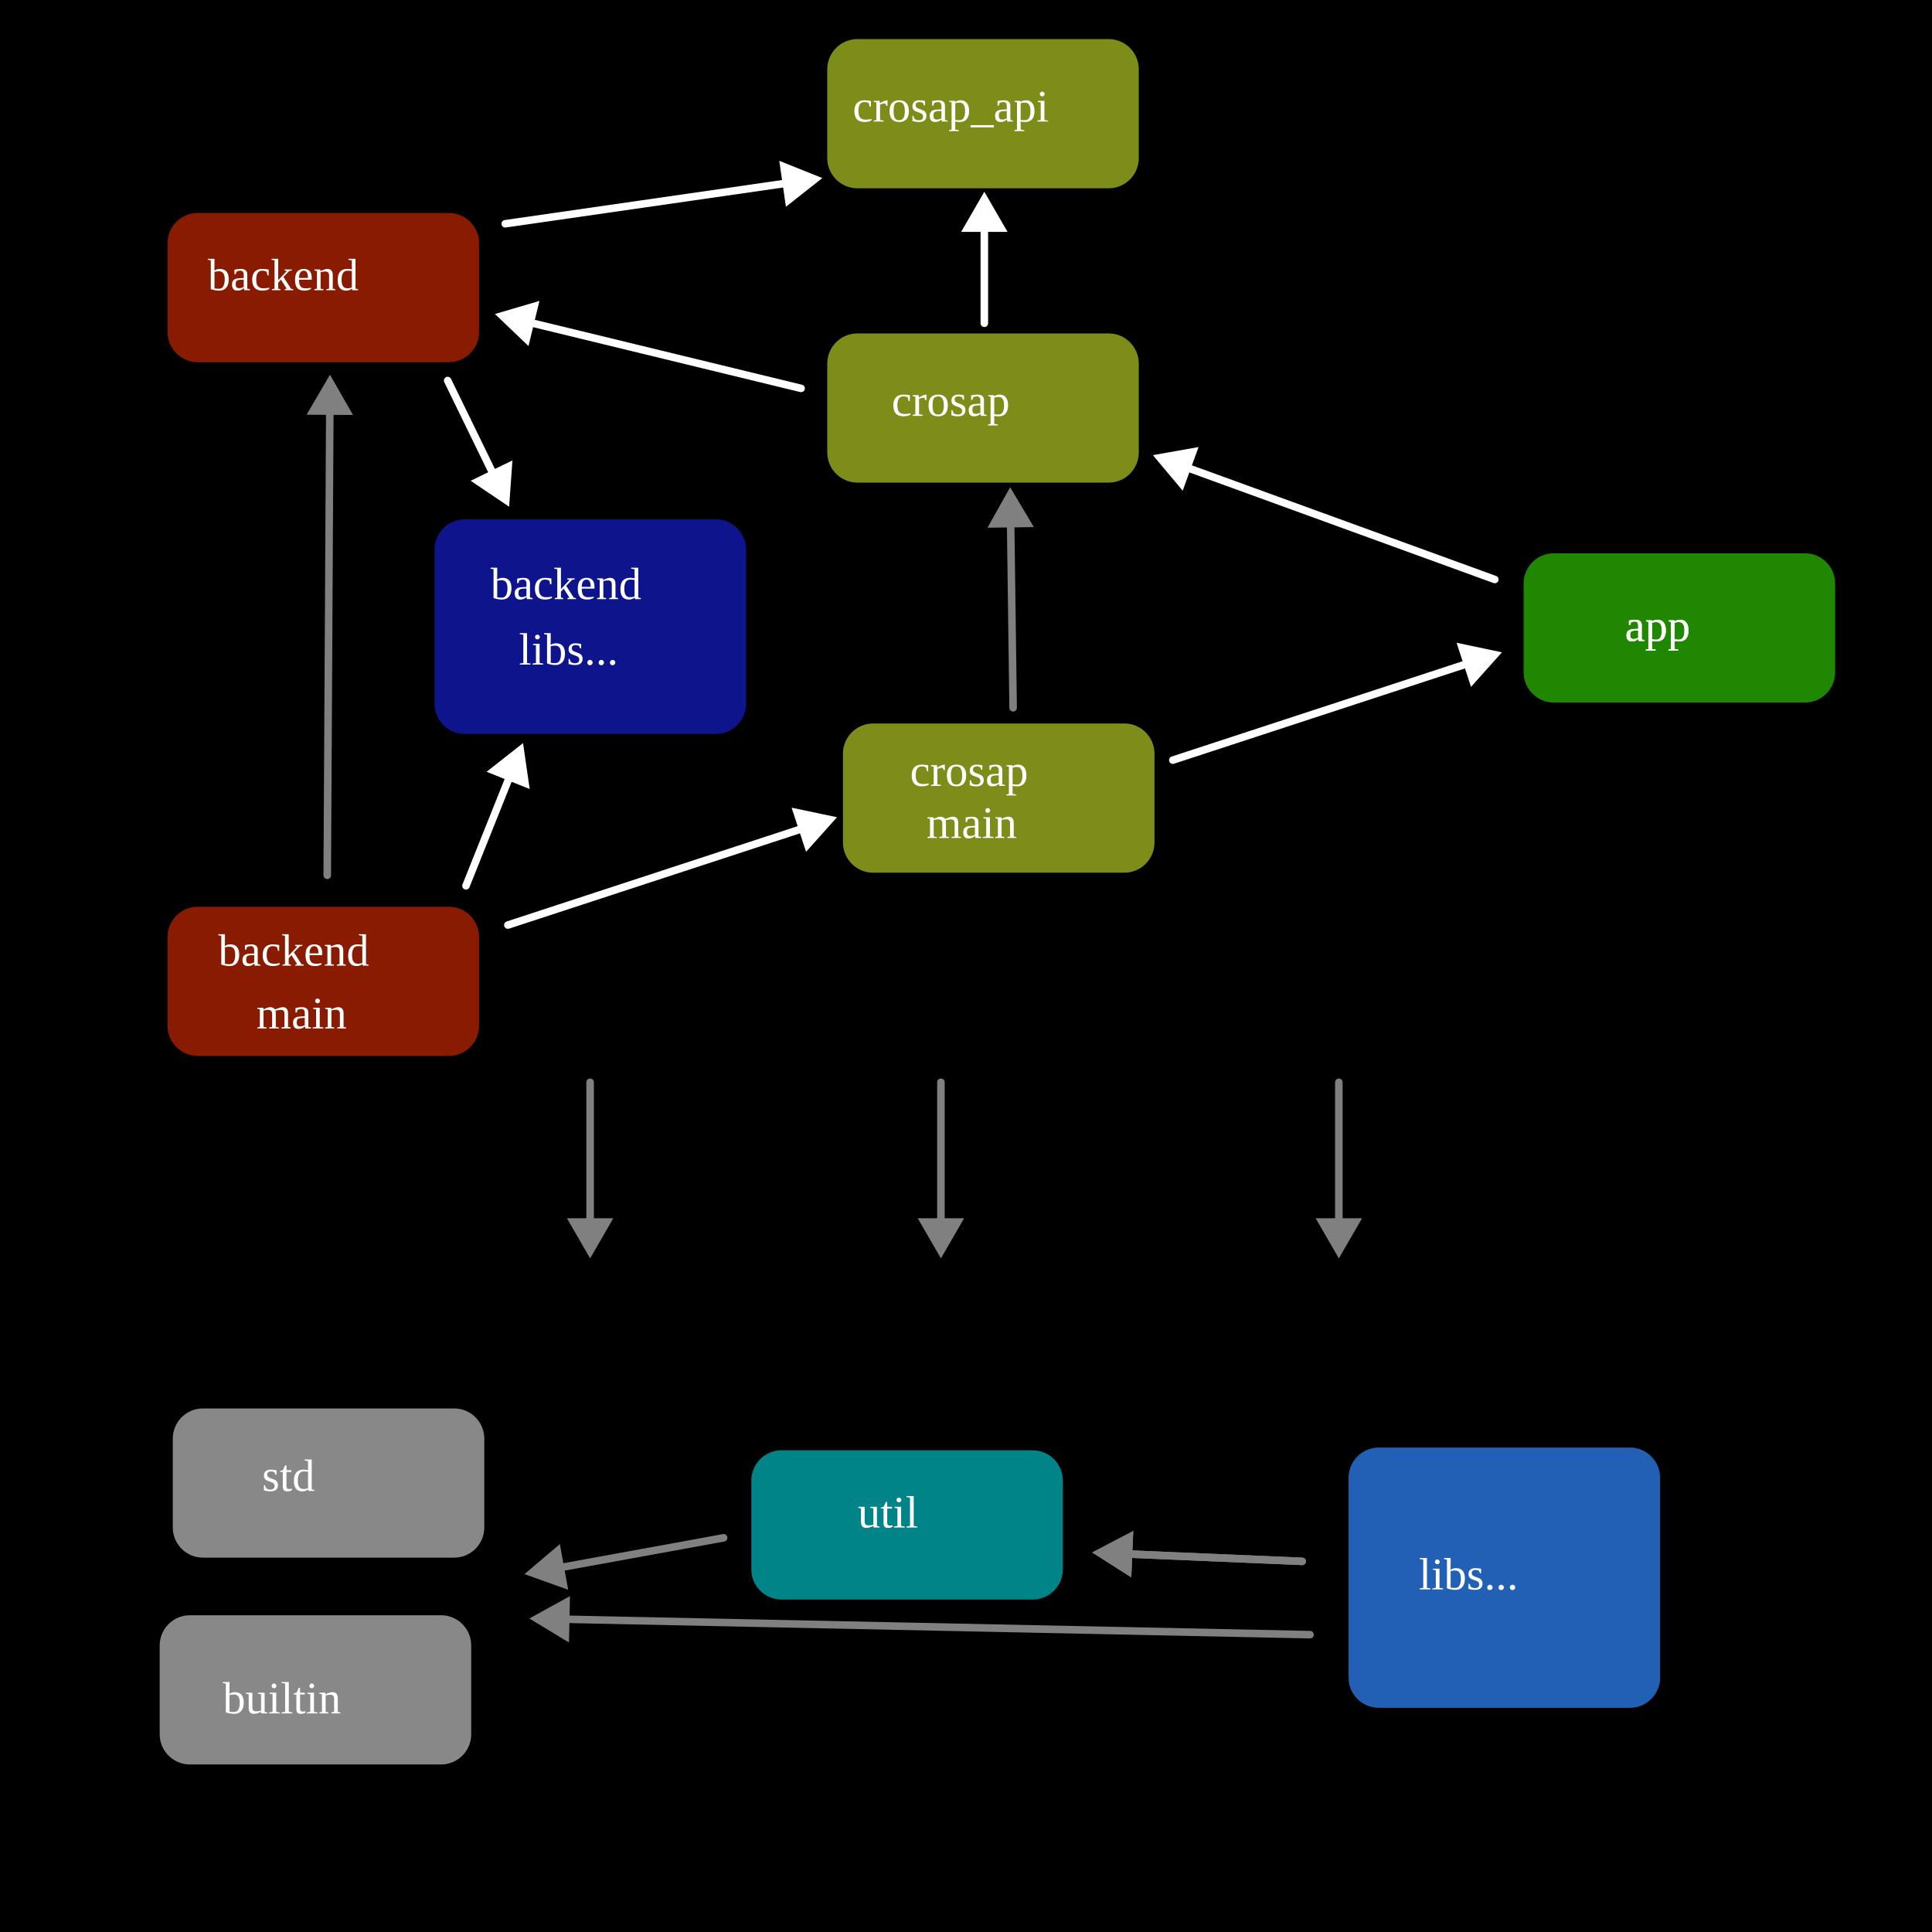
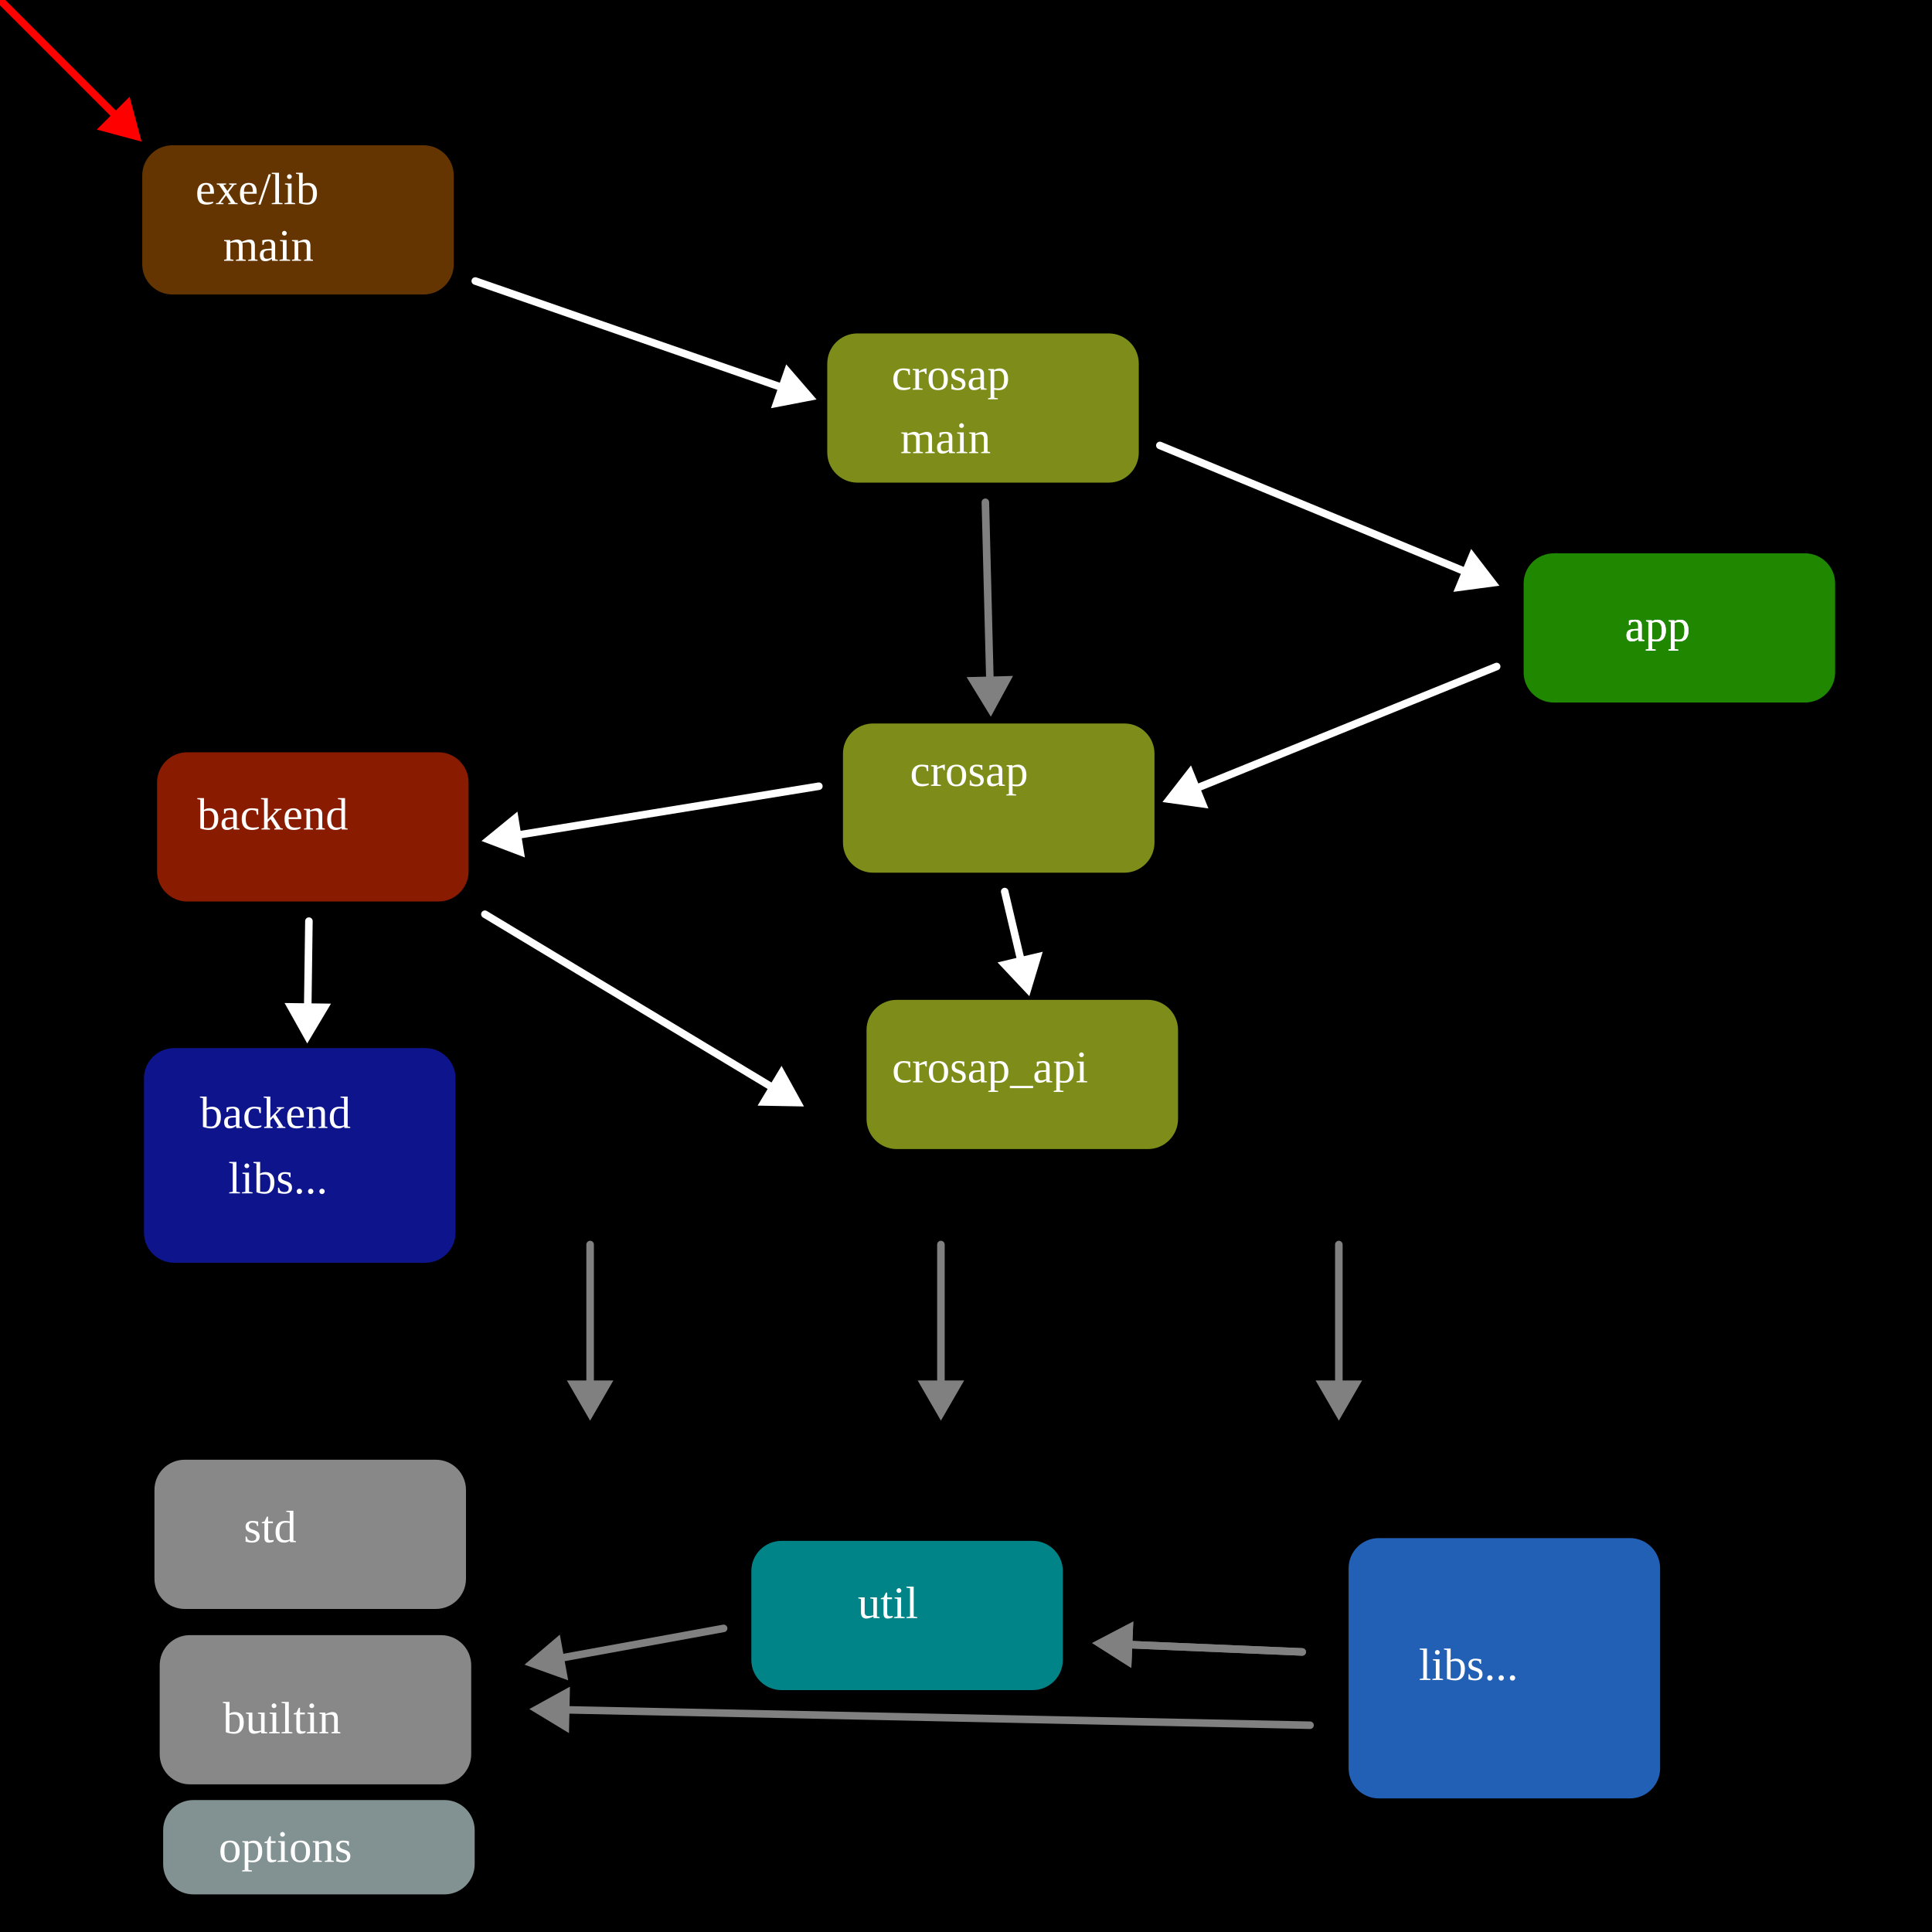
<svg xmlns="http://www.w3.org/2000/svg" width="1024" height="1024" viewBox="0 0 270.933 270.933" version="1.1" id="svg1">
  <defs id="defs1">
    <marker style="overflow:visible" id="Triangle" refX="0" refY="0" orient="auto-start-reverse" markerWidth="1" markerHeight="1" viewBox="0 0 1 1" preserveAspectRatio="xMidYMid">
      <path transform="scale(0.5)" style="fill:context-stroke;fill-rule:evenodd;stroke:context-stroke;stroke-width:1pt" d="M 5.77,0 -2.88,5 V -5 Z" id="path135" />
    </marker>
  </defs>
  <g id="layer1">
    <rect style="fill:#000000;stroke:none;stroke-width:1.058;stroke-linecap:round;stroke-linejoin:round;fill-opacity:1" id="rect1" width="270.933" height="270.933" x="0" y="0" />
    <rect style="fill:#1f8800;fill-opacity:1;stroke:none;stroke-width:1.058;stroke-linecap:round;stroke-linejoin:round" id="rect2" width="43.687" height="20.926" x="213.664" y="77.594" rx="4.233" ry="4.233" />
    <rect style="fill:#7e8d19;fill-opacity:1;stroke:none;stroke-width:1.058;stroke-linecap:round;stroke-linejoin:round" id="rect3" width="43.687" height="20.926" x="116.01" y="46.756" rx="4.233" ry="4.233" />
-     <rect style="fill:#881b00;fill-opacity:1;stroke:none;stroke-width:1.058;stroke-linecap:round;stroke-linejoin:round" id="rect4" width="43.687" height="20.926" x="23.496" y="29.869" rx="4.233" ry="4.233" />
-     <rect style="fill:#881b00;fill-opacity:1;stroke:none;stroke-width:1.058;stroke-linecap:round;stroke-linejoin:round" id="rect5" width="43.687" height="20.926" x="23.496" y="127.155" rx="4.233" ry="4.233" />
+     <rect style="fill:#881b00;fill-opacity:1;stroke:none;stroke-width:1.058;stroke-linecap:round;stroke-linejoin:round" id="rect4" width="43.687" height="20.926" x="22.027" y="105.495" rx="4.233" ry="4.233" />
+     <rect style="fill:#643500;fill-opacity:1;stroke:none;stroke-width:1.058;stroke-linecap:round;stroke-linejoin:round" id="rect5" width="43.687" height="20.926" x="19.947" y="20.372" rx="4.233" ry="4.233" />
    <rect style="fill:#7e8d19;fill-opacity:1;stroke:none;stroke-width:1.058;stroke-linecap:round;stroke-linejoin:round" id="rect6" width="43.687" height="20.926" x="118.213" y="101.457" rx="4.233" ry="4.233" />
-     <rect style="fill:#2260b6;fill-opacity:1;stroke:none;stroke-width:1.398;stroke-linecap:round;stroke-linejoin:round" id="rect7" width="43.687" height="36.501" x="189.119" y="202.996" rx="4.233" ry="4.233" />
-     <rect style="fill:#008488;fill-opacity:1;stroke:none;stroke-width:1.058;stroke-linecap:round;stroke-linejoin:round" id="rect9" width="43.687" height="20.926" x="105.363" y="203.384" rx="4.233" ry="4.233" />
-     <rect style="fill:#888888;fill-opacity:1;stroke:none;stroke-width:1.058;stroke-linecap:round;stroke-linejoin:round" id="rect10" width="43.687" height="20.926" x="22.394" y="226.513" rx="4.233" ry="4.233" />
-     <rect style="fill:#888888;fill-opacity:1;stroke:none;stroke-width:1.058;stroke-linecap:round;stroke-linejoin:round" id="rect11" width="43.687" height="20.926" x="24.23" y="197.51" rx="4.233" ry="4.233" />
-     <text xml:space="preserve" style="font-size:6.35px;text-align:center;writing-mode:lr-tb;direction:ltr;text-anchor:middle;fill:#7e8d19;fill-opacity:1;stroke:none;stroke-width:1.058;stroke-linecap:round;stroke-linejoin:round" x="45.156" y="135.415" id="text11">
-       <tspan id="tspan11" style="font-size:6.35px;fill:#ffffff;fill-opacity:1;stroke-width:1.058" x="45.156" y="135.415">backend</tspan>
-     </text>
-     <text xml:space="preserve" style="font-size:6.35px;text-align:center;writing-mode:lr-tb;direction:ltr;text-anchor:middle;fill:#7e8d19;fill-opacity:1;stroke:none;stroke-width:1.058;stroke-linecap:round;stroke-linejoin:round" x="46.257" y="144.226" id="text12">
-       <tspan id="tspan12" style="font-size:6.35px;fill:#ffffff;fill-opacity:1;stroke-width:1.058" x="46.257" y="144.226">main</tspan>
+     <rect style="fill:#2260b6;fill-opacity:1;stroke:none;stroke-width:1.398;stroke-linecap:round;stroke-linejoin:round" id="rect7" width="43.687" height="36.501" x="189.119" y="215.696" rx="4.233" ry="4.233" />
+     <rect style="fill:#008488;fill-opacity:1;stroke:none;stroke-width:1.058;stroke-linecap:round;stroke-linejoin:round" id="rect9" width="43.687" height="20.926" x="105.363" y="216.084" rx="4.233" ry="4.233" />
+     <rect style="fill:#888888;fill-opacity:1;stroke:none;stroke-width:1.058;stroke-linecap:round;stroke-linejoin:round" id="rect10" width="43.687" height="20.926" x="22.394" y="229.301" rx="4.233" ry="4.233" />
+     <rect style="fill:#888888;fill-opacity:1;stroke:none;stroke-width:1.058;stroke-linecap:round;stroke-linejoin:round" id="rect11" width="43.687" height="20.926" x="21.66" y="204.704" rx="4.233" ry="4.233" />
+     <text xml:space="preserve" style="font-size:6.35px;text-align:center;writing-mode:lr-tb;direction:ltr;text-anchor:middle;fill:#7e8d19;fill-opacity:1;stroke:none;stroke-width:1.058;stroke-linecap:round;stroke-linejoin:round" x="41.607" y="28.633" id="text11">
+       <tspan id="tspan11" style="font-size:6.35px;fill:#ffffff;fill-opacity:1;stroke-width:1.058" x="41.607" y="28.633">exe/lib</tspan>
+       <tspan style="font-size:6.35px;fill:#ffffff;fill-opacity:1;stroke-width:1.058" x="41.607" y="36.57" id="tspan2">main</tspan>
    </text>
    <text xml:space="preserve" style="font-size:6.35px;text-align:center;writing-mode:lr-tb;direction:ltr;text-anchor:middle;fill:#7e8d19;fill-opacity:1;stroke:none;stroke-width:1.058;stroke-linecap:round;stroke-linejoin:round" x="139.873" y="110.213" id="text13">
      <tspan id="tspan13" style="font-size:6.35px;fill:#ffffff;fill-opacity:1;stroke-width:1.058" x="139.873" y="110.213">crosap</tspan>
    </text>
-     <text xml:space="preserve" style="font-size:6.35px;text-align:center;writing-mode:lr-tb;direction:ltr;text-anchor:middle;fill:#7e8d19;fill-opacity:1;stroke:none;stroke-width:1.058;stroke-linecap:round;stroke-linejoin:round" x="137.303" y="58.32" id="text14">
-       <tspan id="tspan14" style="font-size:6.35px;fill:#ffffff;fill-opacity:1;stroke-width:1.058" x="137.303" y="58.32">crosap</tspan>
+     <text xml:space="preserve" style="font-size:6.35px;text-align:center;writing-mode:lr-tb;direction:ltr;text-anchor:middle;fill:#7e8d19;fill-opacity:1;stroke:none;stroke-width:1.058;stroke-linecap:round;stroke-linejoin:round" x="137.303" y="54.649" id="text14">
+       <tspan id="tspan14" style="font-size:6.35px;fill:#ffffff;fill-opacity:1;stroke-width:1.058" x="137.303" y="54.649">crosap</tspan>
    </text>
-     <text xml:space="preserve" style="font-size:6.35px;text-align:center;writing-mode:lr-tb;direction:ltr;text-anchor:middle;fill:#7e8d19;fill-opacity:1;stroke:none;stroke-width:1.058;stroke-linecap:round;stroke-linejoin:round" x="43.687" y="40.699" id="text15">
-       <tspan id="tspan15" style="font-size:6.35px;fill:#ffffff;fill-opacity:1;stroke-width:1.058" x="43.687" y="40.699">backend</tspan>
+     <text xml:space="preserve" style="font-size:6.35px;text-align:center;writing-mode:lr-tb;direction:ltr;text-anchor:middle;fill:#7e8d19;fill-opacity:1;stroke:none;stroke-width:1.058;stroke-linecap:round;stroke-linejoin:round" x="42.219" y="116.325" id="text15">
+       <tspan id="tspan15" style="font-size:6.35px;fill:#ffffff;fill-opacity:1;stroke-width:1.058" x="42.219" y="116.325">backend</tspan>
    </text>
    <text xml:space="preserve" style="font-size:6.35px;text-align:center;writing-mode:lr-tb;direction:ltr;text-anchor:middle;fill:#7e8d19;fill-opacity:1;stroke:none;stroke-width:1.058;stroke-linecap:round;stroke-linejoin:round" x="236.425" y="89.893" id="text16">
      <tspan id="tspan16" style="font-size:6.35px;fill:#ffffff;fill-opacity:1;stroke-width:1.058" x="236.425" y="89.893">app</tspan>
    </text>
    <text xml:space="preserve" style="font-size:6.35px;text-align:center;writing-mode:lr-tb;direction:ltr;text-anchor:middle;fill:#7e8d19;fill-opacity:1;stroke:none;stroke-width:1.058;stroke-linecap:round;stroke-linejoin:round" x="236.425" y="89.893" id="text17">
      <tspan id="tspan17" style="font-size:6.35px;fill:#ffffff;fill-opacity:1;stroke-width:1.058" x="236.425" y="89.893">app</tspan>
    </text>
-     <text xml:space="preserve" style="font-size:6.35px;text-align:center;writing-mode:lr-tb;direction:ltr;text-anchor:middle;fill:#7e8d19;fill-opacity:1;stroke:none;stroke-width:1.058;stroke-linecap:round;stroke-linejoin:round" x="128.492" y="214.214" id="text18">
-       <tspan id="tspan18" style="font-size:6.35px;fill:#ffffff;fill-opacity:1;stroke-width:1.058" x="128.492" y="214.214">util</tspan>
+     <text xml:space="preserve" style="font-size:6.35px;text-align:center;writing-mode:lr-tb;direction:ltr;text-anchor:middle;fill:#7e8d19;fill-opacity:1;stroke:none;stroke-width:1.058;stroke-linecap:round;stroke-linejoin:round" x="128.492" y="226.914" id="text18">
+       <tspan id="tspan18" style="font-size:6.35px;fill:#ffffff;fill-opacity:1;stroke-width:1.058" x="128.492" y="226.914">util</tspan>
    </text>
-     <text xml:space="preserve" style="font-size:6.35px;text-align:center;writing-mode:lr-tb;direction:ltr;text-anchor:middle;fill:#7e8d19;fill-opacity:1;stroke:none;stroke-width:1.058;stroke-linecap:round;stroke-linejoin:round" x="44.422" y="209.075" id="text19">
-       <tspan id="tspan19" style="font-size:6.35px;fill:#ffffff;fill-opacity:1;stroke-width:1.058" x="44.422" y="209.075">std</tspan>
+     <text xml:space="preserve" style="font-size:6.35px;text-align:center;writing-mode:lr-tb;direction:ltr;text-anchor:middle;fill:#7e8d19;fill-opacity:1;stroke:none;stroke-width:1.058;stroke-linecap:round;stroke-linejoin:round" x="41.852" y="216.268" id="text19">
+       <tspan id="tspan19" style="font-size:6.35px;fill:#ffffff;fill-opacity:1;stroke-width:1.058" x="41.852" y="216.268">std</tspan>
    </text>
-     <text xml:space="preserve" style="font-size:6.35px;text-align:center;writing-mode:lr-tb;direction:ltr;text-anchor:middle;fill:#7e8d19;fill-opacity:1;stroke:none;stroke-width:1.058;stroke-linecap:round;stroke-linejoin:round" x="43.504" y="240.28" id="text20">
-       <tspan id="tspan20" style="font-size:6.35px;fill:#ffffff;fill-opacity:1;stroke-width:1.058" x="43.504" y="240.28">builtin</tspan>
+     <text xml:space="preserve" style="font-size:6.35px;text-align:center;writing-mode:lr-tb;direction:ltr;text-anchor:middle;fill:#7e8d19;fill-opacity:1;stroke:none;stroke-width:1.058;stroke-linecap:round;stroke-linejoin:round" x="43.504" y="243.068" id="text20">
+       <tspan id="tspan20" style="font-size:6.35px;fill:#ffffff;fill-opacity:1;stroke-width:1.058" x="43.504" y="243.068">builtin</tspan>
    </text>
-     <text xml:space="preserve" style="font-size:6.35px;text-align:center;writing-mode:lr-tb;direction:ltr;text-anchor:middle;fill:#7e8d19;fill-opacity:1;stroke:none;stroke-width:1.058;stroke-linecap:round;stroke-linejoin:round" x="209.903" y="222.887" id="text21">
-       <tspan id="tspan21" style="font-size:6.35px;fill:#ffffff;fill-opacity:1;stroke-width:1.058" x="209.903" y="222.887">libs...</tspan>
+     <text xml:space="preserve" style="font-size:6.35px;text-align:center;writing-mode:lr-tb;direction:ltr;text-anchor:middle;fill:#7e8d19;fill-opacity:1;stroke:none;stroke-width:1.058;stroke-linecap:round;stroke-linejoin:round" x="209.903" y="235.587" id="text21">
+       <tspan id="tspan21" style="font-size:6.35px;fill:#ffffff;fill-opacity:1;stroke-width:1.058" x="209.903" y="235.587">libs...</tspan>
    </text>
-     <path style="fill:#ffffff;fill-opacity:1;stroke:#ffffff;stroke-width:1.058;stroke-linecap:round;stroke-linejoin:round;stroke-dasharray:none;stroke-opacity:1;marker-end:url(#Triangle)" d="m 71.221,129.725 42.586,-13.951" id="path22" />
-     <path style="fill:#ffffff;fill-opacity:1;stroke:#ffffff;stroke-width:1.058;stroke-linecap:round;stroke-linejoin:round;stroke-dasharray:none;stroke-opacity:1;marker-end:url(#Triangle)" d="M 164.47,106.597 207.056,92.646" id="path23" />
-     <path style="fill:#ffffff;fill-opacity:1;stroke:#ffffff;stroke-width:1.058;stroke-linecap:round;stroke-linejoin:round;stroke-dasharray:none;stroke-opacity:1;marker-end:url(#Triangle)" d="M 209.625,81.265 165.204,65.112" id="path24" />
-     <path style="fill:#ffffff;fill-opacity:1;stroke:#ffffff;stroke-width:1.058;stroke-linecap:round;stroke-linejoin:round;stroke-dasharray:none;stroke-opacity:1;marker-end:url(#Triangle)" d="M 112.339,54.466 73.057,44.921" id="path25" />
-     <path style="fill:#ffffff;fill-opacity:1;stroke:#808080;stroke-width:1.058;stroke-linecap:round;stroke-linejoin:round;stroke-dasharray:none;stroke-opacity:1;marker-end:url(#Triangle)" d="M 187.752,151.775 V 172.713" id="path26" />
-     <path style="fill:#ffffff;fill-opacity:1;stroke:#808080;stroke-width:1.058;stroke-linecap:round;stroke-linejoin:round;stroke-dasharray:none;stroke-opacity:1;marker-end:url(#Triangle)" d="M 131.95,151.775 V 172.713" id="path27" />
-     <path style="fill:#ffffff;fill-opacity:1;stroke:#808080;stroke-width:1.058;stroke-linecap:round;stroke-linejoin:round;stroke-dasharray:none;stroke-opacity:1;marker-end:url(#Triangle)" d="M 82.756,151.775 V 172.713" id="path28" />
-     <path style="fill:#ffffff;fill-opacity:1;stroke:#808080;stroke-width:1.058;stroke-linecap:round;stroke-linejoin:round;stroke-dasharray:none;stroke-opacity:1;marker-end:url(#Triangle)" d="M 182.613,218.958 156.914,217.869" id="path29" />
-     <path style="fill:#ffffff;fill-opacity:1;stroke:#808080;stroke-width:1.058;stroke-linecap:round;stroke-linejoin:round;stroke-dasharray:none;stroke-opacity:1;marker-end:url(#Triangle)" d="M 182.613,218.958 156.914,217.869" id="path30" />
-     <path style="fill:#ffffff;fill-opacity:1;stroke:#808080;stroke-width:1.058;stroke-linecap:round;stroke-linejoin:round;stroke-dasharray:none;stroke-opacity:1;marker-end:url(#Triangle)" d="m 101.479,215.654 -24.23,4.418" id="path31" />
-     <path style="fill:#ffffff;fill-opacity:1;stroke:#808080;stroke-width:1.058;stroke-linecap:round;stroke-linejoin:round;stroke-dasharray:none;stroke-opacity:1;marker-end:url(#Triangle)" d="M 45.89,122.75 46.257,56.301" id="path32" />
-     <path style="fill:#ffffff;fill-opacity:1;stroke:#808080;stroke-width:1.058;stroke-linecap:round;stroke-linejoin:round;stroke-dasharray:none;stroke-opacity:1;marker-end:url(#Triangle)" d="M 142.075,99.254 141.708,72.087" id="path33" />
-     <text xml:space="preserve" style="font-size:6.35px;text-align:center;writing-mode:lr-tb;direction:ltr;text-anchor:middle;fill:#7e8d19;fill-opacity:1;stroke:none;stroke-width:1.058;stroke-linecap:round;stroke-linejoin:round" x="140.24" y="117.513" id="text33">
-       <tspan id="tspan33" style="font-size:6.35px;fill:#ffffff;fill-opacity:1;stroke-width:1.058" x="140.24" y="117.513">main</tspan>
+     <path style="fill:#ffffff;fill-opacity:1;stroke:#ffffff;stroke-width:1.058;stroke-linecap:round;stroke-linejoin:round;stroke-dasharray:none;stroke-opacity:1;marker-end:url(#Triangle)" d="m 114.833,110.256 -43.599,7.076" id="path22" />
+     <path style="fill:#ffffff;fill-opacity:1;stroke:#ffffff;stroke-width:1.058;stroke-linecap:round;stroke-linejoin:round;stroke-dasharray:none;stroke-opacity:1;marker-end:url(#Triangle)" d="m 162.653,62.466 44.143,18.239" id="path23" />
+     <path style="fill:#ffffff;fill-opacity:1;stroke:#ffffff;stroke-width:1.058;stroke-linecap:round;stroke-linejoin:round;stroke-dasharray:none;stroke-opacity:1;marker-end:url(#Triangle)" d="M 209.885,93.466 166.502,111.06" id="path24" />
+     <path style="fill:#ffffff;fill-opacity:1;stroke:#ffffff;stroke-width:1.058;stroke-linecap:round;stroke-linejoin:round;stroke-dasharray:none;stroke-opacity:1;marker-end:url(#Triangle)" d="M 66.65,39.409 110.957,54.785" id="path25" />
+     <path style="fill:#ffffff;fill-opacity:1;stroke:#808080;stroke-width:1.058;stroke-linecap:round;stroke-linejoin:round;stroke-dasharray:none;stroke-opacity:1;marker-end:url(#Triangle)" d="m 187.752,174.529 v 20.939" id="path26" />
+     <path style="fill:#ffffff;fill-opacity:1;stroke:#808080;stroke-width:1.058;stroke-linecap:round;stroke-linejoin:round;stroke-dasharray:none;stroke-opacity:1;marker-end:url(#Triangle)" d="m 131.95,174.529 v 20.939" id="path27" />
+     <path style="fill:#ffffff;fill-opacity:1;stroke:#808080;stroke-width:1.058;stroke-linecap:round;stroke-linejoin:round;stroke-dasharray:none;stroke-opacity:1;marker-end:url(#Triangle)" d="m 82.756,174.529 v 20.939" id="path28" />
+     <path style="fill:#ffffff;fill-opacity:1;stroke:#808080;stroke-width:1.058;stroke-linecap:round;stroke-linejoin:round;stroke-dasharray:none;stroke-opacity:1;marker-end:url(#Triangle)" d="M 182.613,231.658 156.914,230.569" id="path29" />
+     <path style="fill:#ffffff;fill-opacity:1;stroke:#808080;stroke-width:1.058;stroke-linecap:round;stroke-linejoin:round;stroke-dasharray:none;stroke-opacity:1;marker-end:url(#Triangle)" d="M 182.613,231.658 156.914,230.569" id="path30" />
+     <path style="fill:#ffffff;fill-opacity:1;stroke:#808080;stroke-width:1.058;stroke-linecap:round;stroke-linejoin:round;stroke-dasharray:none;stroke-opacity:1;marker-end:url(#Triangle)" d="m 101.479,228.354 -24.23,4.418" id="path31" />
+     <path style="fill:#ffffff;fill-opacity:1;stroke:#808080;stroke-width:1.058;stroke-linecap:round;stroke-linejoin:round;stroke-dasharray:none;stroke-opacity:1;marker-end:url(#Triangle)" d="m 138.182,70.439 0.671,26.309" id="path33" />
+     <path style="fill:#ffffff;fill-opacity:1;stroke:#808080;stroke-width:1.058;stroke-linecap:round;stroke-linejoin:round;stroke-dasharray:none;stroke-opacity:1;marker-end:url(#Triangle)" d="M 183.714,241.937 77.984,239.747" id="path34" />
+     <rect style="fill:#0d148c;fill-opacity:1;stroke:none;stroke-width:1.058;stroke-linecap:round;stroke-linejoin:round" id="rect34" width="43.687" height="30.104" x="20.192" y="146.98" rx="4.233" ry="4.233" />
+     <text xml:space="preserve" style="font-size:6.35px;text-align:center;writing-mode:lr-tb;direction:ltr;text-anchor:middle;fill:#7e8d19;fill-opacity:1;stroke:none;stroke-width:1.058;stroke-linecap:round;stroke-linejoin:round" x="42.586" y="158.177" id="text34">
+       <tspan id="tspan34" style="font-size:6.35px;fill:#ffffff;fill-opacity:1;stroke-width:1.058" x="42.586" y="158.177">backend</tspan>
    </text>
-     <path style="fill:#ffffff;fill-opacity:1;stroke:#808080;stroke-width:1.058;stroke-linecap:round;stroke-linejoin:round;stroke-dasharray:none;stroke-opacity:1;marker-end:url(#Triangle)" d="M 183.714,229.237 77.984,227.047" id="path34" />
-     <rect style="fill:#0d148c;fill-opacity:1;stroke:none;stroke-width:1.058;stroke-linecap:round;stroke-linejoin:round" id="rect34" width="43.687" height="30.104" x="60.942" y="72.822" rx="4.233" ry="4.233" />
-     <text xml:space="preserve" style="font-size:6.35px;text-align:center;writing-mode:lr-tb;direction:ltr;text-anchor:middle;fill:#7e8d19;fill-opacity:1;stroke:none;stroke-width:1.058;stroke-linecap:round;stroke-linejoin:round" x="83.336" y="84.019" id="text34">
-       <tspan id="tspan34" style="font-size:6.35px;fill:#ffffff;fill-opacity:1;stroke-width:1.058" x="83.336" y="84.019">backend</tspan>
+     <text xml:space="preserve" style="font-size:6.35px;text-align:center;writing-mode:lr-tb;direction:ltr;text-anchor:middle;fill:#7e8d19;fill-opacity:1;stroke:none;stroke-width:1.058;stroke-linecap:round;stroke-linejoin:round" x="42.953" y="167.355" id="text35">
+       <tspan id="tspan35" style="font-size:6.35px;fill:#ffffff;fill-opacity:1;stroke-width:1.058" x="42.953" y="167.355">libs...</tspan>
    </text>
-     <text xml:space="preserve" style="font-size:6.35px;text-align:center;writing-mode:lr-tb;direction:ltr;text-anchor:middle;fill:#7e8d19;fill-opacity:1;stroke:none;stroke-width:1.058;stroke-linecap:round;stroke-linejoin:round" x="83.703" y="93.197" id="text35">
-       <tspan id="tspan35" style="font-size:6.35px;fill:#ffffff;fill-opacity:1;stroke-width:1.058" x="83.703" y="93.197">libs...</tspan>
+     <path style="fill:#ffffff;fill-opacity:1;stroke:#ffffff;stroke-width:1.058;stroke-linecap:round;stroke-linejoin:round;stroke-dasharray:none;stroke-opacity:1;marker-end:url(#Triangle)" d="m 43.32,129.175 -0.184,13.4" id="path35" />
+     <rect style="fill:#7e8d19;fill-opacity:1;stroke:none;stroke-width:1.058;stroke-linecap:round;stroke-linejoin:round" id="rect36" width="43.687" height="20.926" x="121.517" y="140.214" rx="4.233" ry="4.233" />
+     <text xml:space="preserve" style="font-size:6.35px;text-align:center;writing-mode:lr-tb;direction:ltr;text-anchor:middle;fill:#7e8d19;fill-opacity:1;stroke:none;stroke-width:1.058;stroke-linecap:round;stroke-linejoin:round" x="142.81" y="151.778" id="text36">
+       <tspan id="tspan36" style="font-size:6.35px;fill:#ffffff;fill-opacity:1;stroke-width:1.058" x="142.81" y="151.778">crosap_api</tspan>
    </text>
-     <path style="fill:#ffffff;fill-opacity:1;stroke:#ffffff;stroke-width:1.058;stroke-linecap:round;stroke-linejoin:round;stroke-dasharray:none;stroke-opacity:1;marker-end:url(#Triangle)" d="m 65.347,124.218 6.608,-16.52" id="path35" />
-     <path style="fill:#ffffff;fill-opacity:1;stroke:#ffffff;stroke-width:1.058;stroke-linecap:round;stroke-linejoin:round;stroke-dasharray:none;stroke-opacity:1;marker-end:url(#Triangle)" d="m 62.778,53.364 6.975,14.318" id="path36" />
-     <rect style="fill:#7e8d19;fill-opacity:1;stroke:none;stroke-width:1.058;stroke-linecap:round;stroke-linejoin:round" id="rect36" width="43.687" height="20.926" x="116.01" y="5.481" rx="4.233" ry="4.233" />
-     <text xml:space="preserve" style="font-size:6.35px;text-align:center;writing-mode:lr-tb;direction:ltr;text-anchor:middle;fill:#7e8d19;fill-opacity:1;stroke:none;stroke-width:1.058;stroke-linecap:round;stroke-linejoin:round" x="137.303" y="17.045" id="text36">
-       <tspan id="tspan36" style="font-size:6.35px;fill:#ffffff;fill-opacity:1;stroke-width:1.058" x="137.303" y="17.045">crosap_api</tspan>
+     <path style="fill:#ffffff;fill-opacity:1;stroke:#ffffff;stroke-width:1.058;stroke-linecap:round;stroke-linejoin:round;stroke-dasharray:none;stroke-opacity:1;marker-end:url(#Triangle)" d="m 140.893,125.026 2.596,11.015" id="path37" />
+     <path style="fill:#ffffff;fill-opacity:1;stroke:#ffffff;stroke-width:1.058;stroke-linecap:round;stroke-linejoin:round;stroke-dasharray:none;stroke-opacity:1;marker-end:url(#Triangle)" d="m 67.999,128.208 41.529,25.018" id="path38" />
+     <text xml:space="preserve" style="font-size:6.35px;text-align:center;writing-mode:lr-tb;direction:ltr;text-anchor:middle;fill:#7e8d19;fill-opacity:1;stroke:none;stroke-width:1.058;stroke-linecap:round;stroke-linejoin:round" x="136.569" y="63.546" id="text1">
+       <tspan id="tspan1" style="font-size:6.35px;fill:#ffffff;fill-opacity:1;stroke-width:1.058" x="136.569" y="63.546">main</tspan>
    </text>
-     <path style="fill:#ffffff;fill-opacity:1;stroke:#ffffff;stroke-width:1.058;stroke-linecap:round;stroke-linejoin:round;stroke-dasharray:none;stroke-opacity:1;marker-end:url(#Triangle)" d="M 138.037,45.331 V 30.646" id="path37" />
-     <path style="fill:#ffffff;fill-opacity:1;stroke:#ffffff;stroke-width:1.058;stroke-linecap:round;stroke-linejoin:round;stroke-dasharray:none;stroke-opacity:1;marker-end:url(#Triangle)" d="m 70.854,31.38 40.75,-5.874" id="path38" />
+     <rect style="fill:#829293;fill-opacity:1;stroke:none;stroke-width:0.841;stroke-linecap:round;stroke-linejoin:round" id="rect8" width="43.687" height="13.229" x="22.88" y="252.429" rx="4.233" ry="4.233" />
+     <text xml:space="preserve" style="font-size:6.35px;text-align:center;writing-mode:lr-tb;direction:ltr;text-anchor:middle;fill:#7e8d19;fill-opacity:1;stroke:none;stroke-width:1.058;stroke-linecap:round;stroke-linejoin:round" x="43.99" y="261.099" id="text8">
+       <tspan id="tspan8" style="font-size:6.35px;fill:#ffffff;fill-opacity:1;stroke-width:1.058" x="43.99" y="261.099">options</tspan>
+     </text>
+     <path style="fill:#ffffff;fill-opacity:1;stroke:#ff0000;stroke-width:1.058;stroke-linecap:round;stroke-linejoin:round;stroke-dasharray:none;stroke-opacity:1;marker-end:url(#Triangle)" d="M 0,0 17.198,17.198" id="path8" />
  </g>
</svg>
